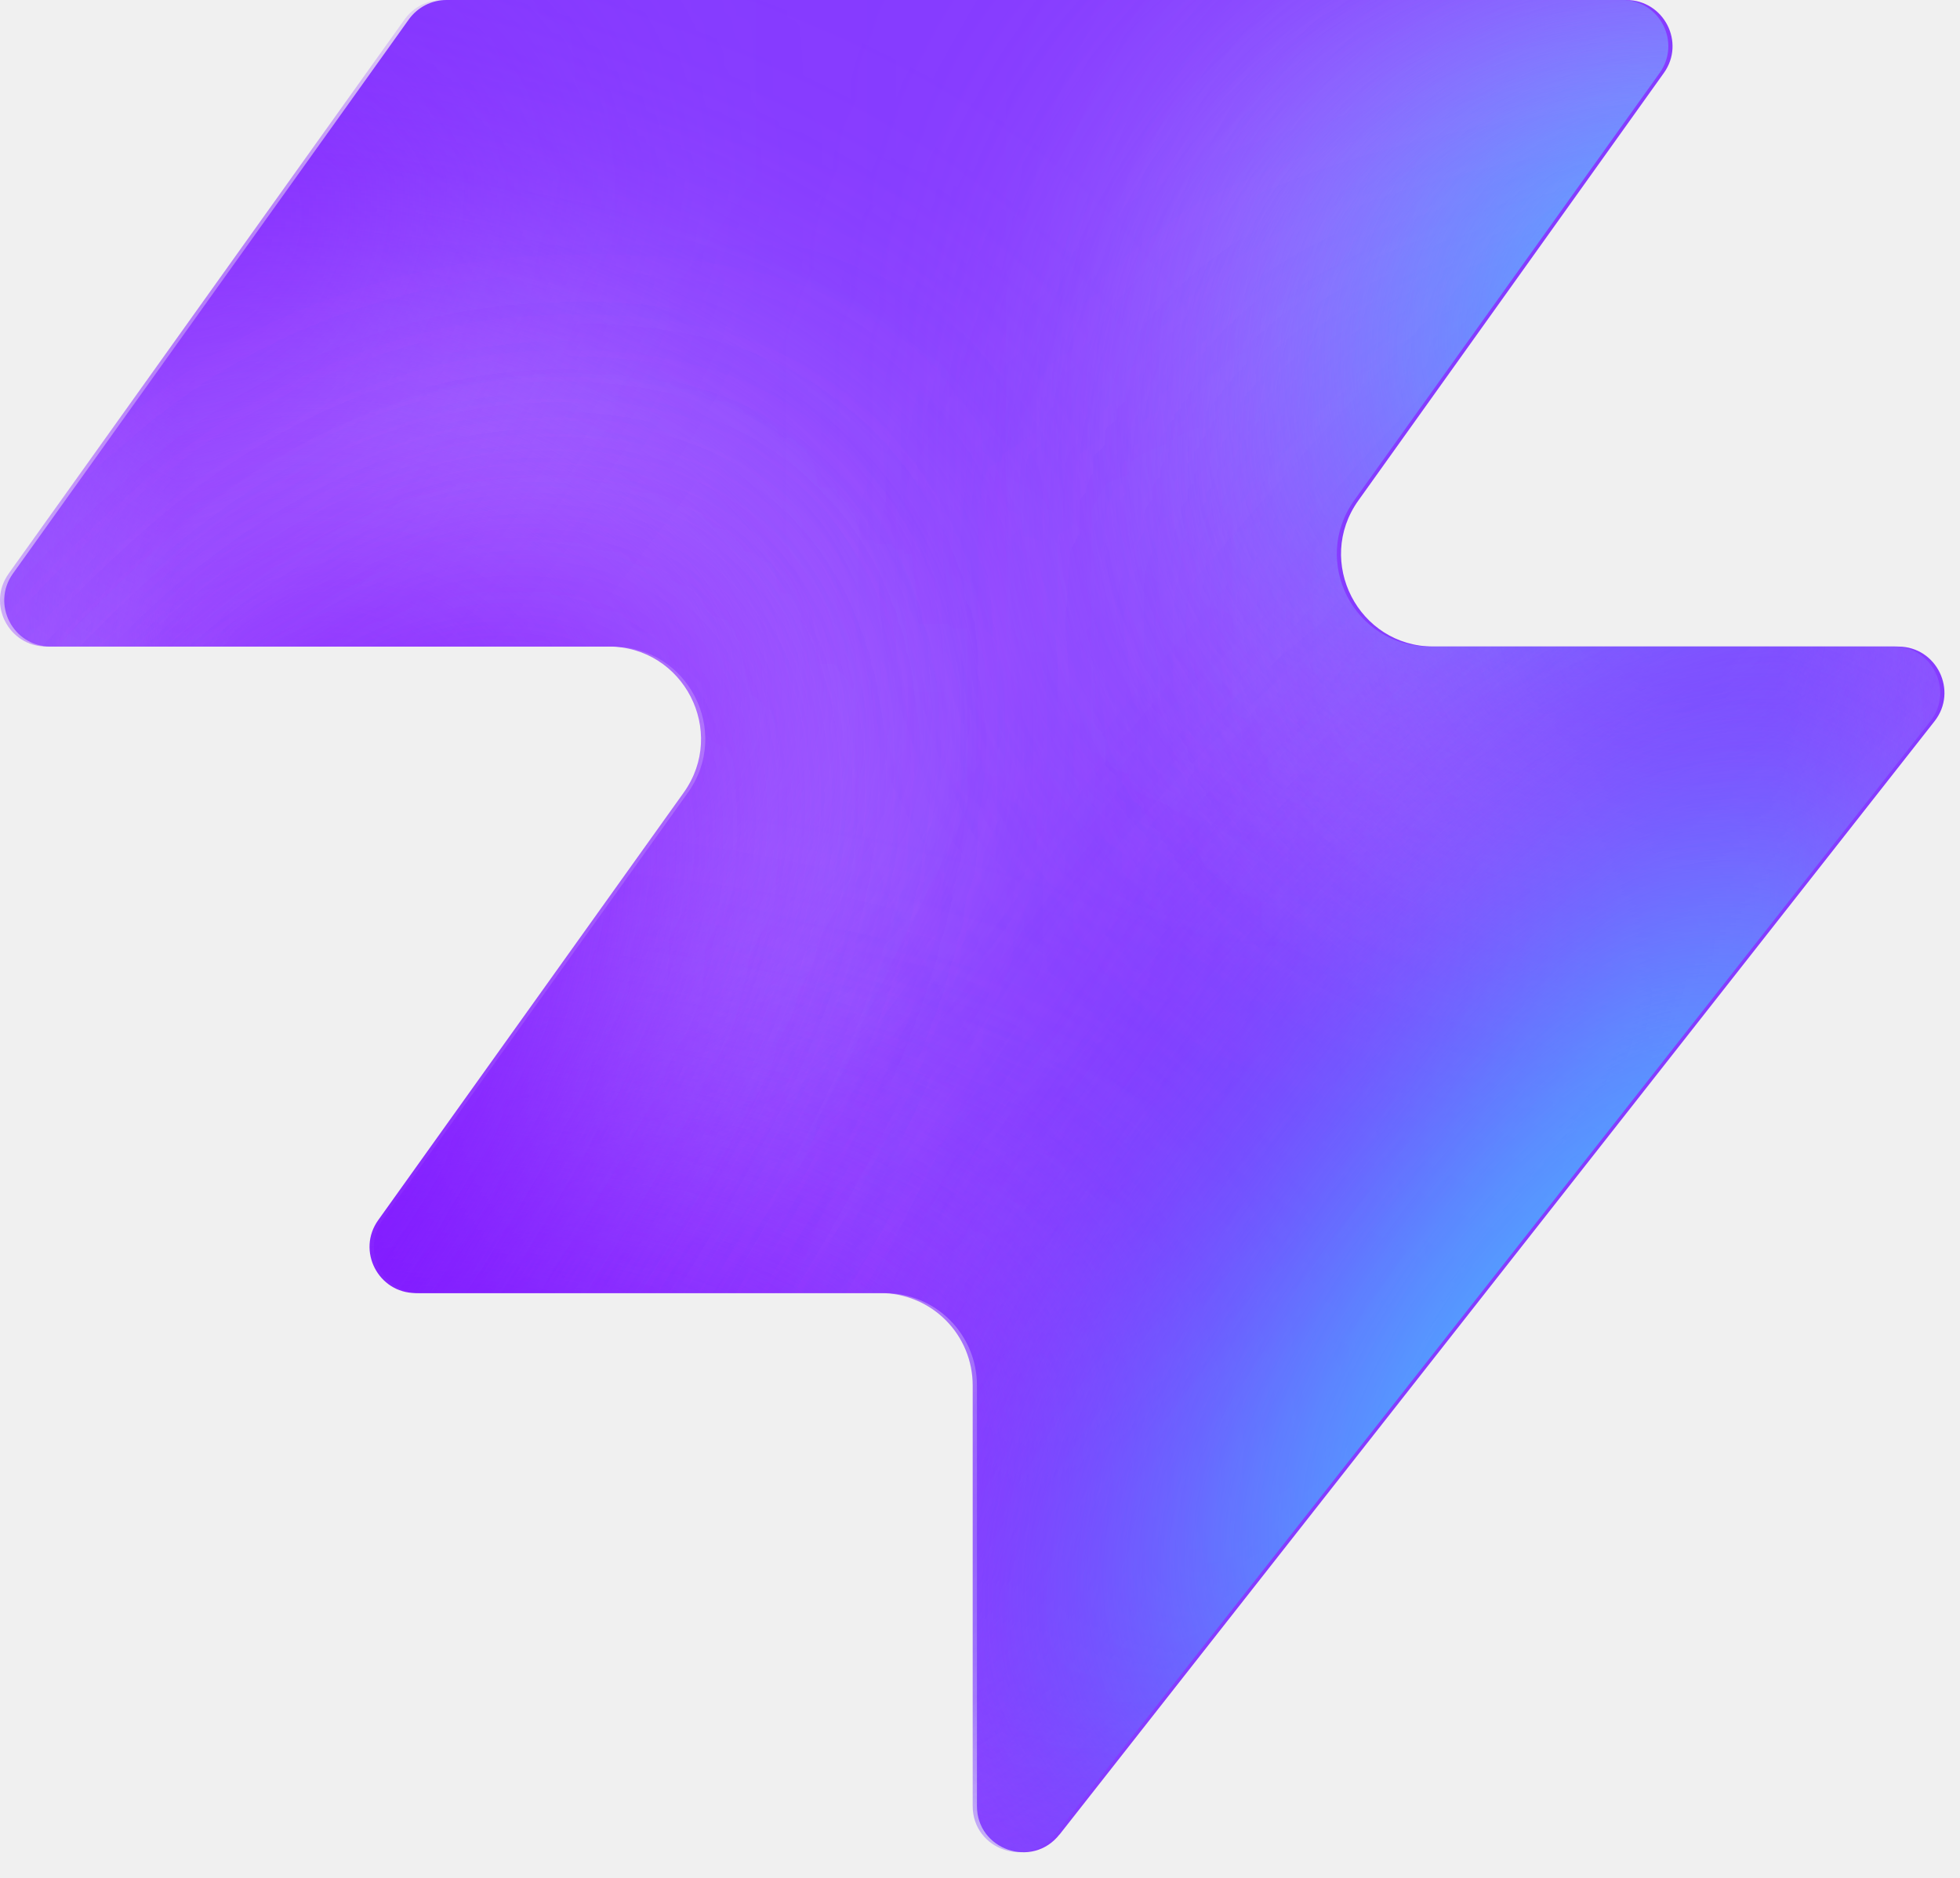
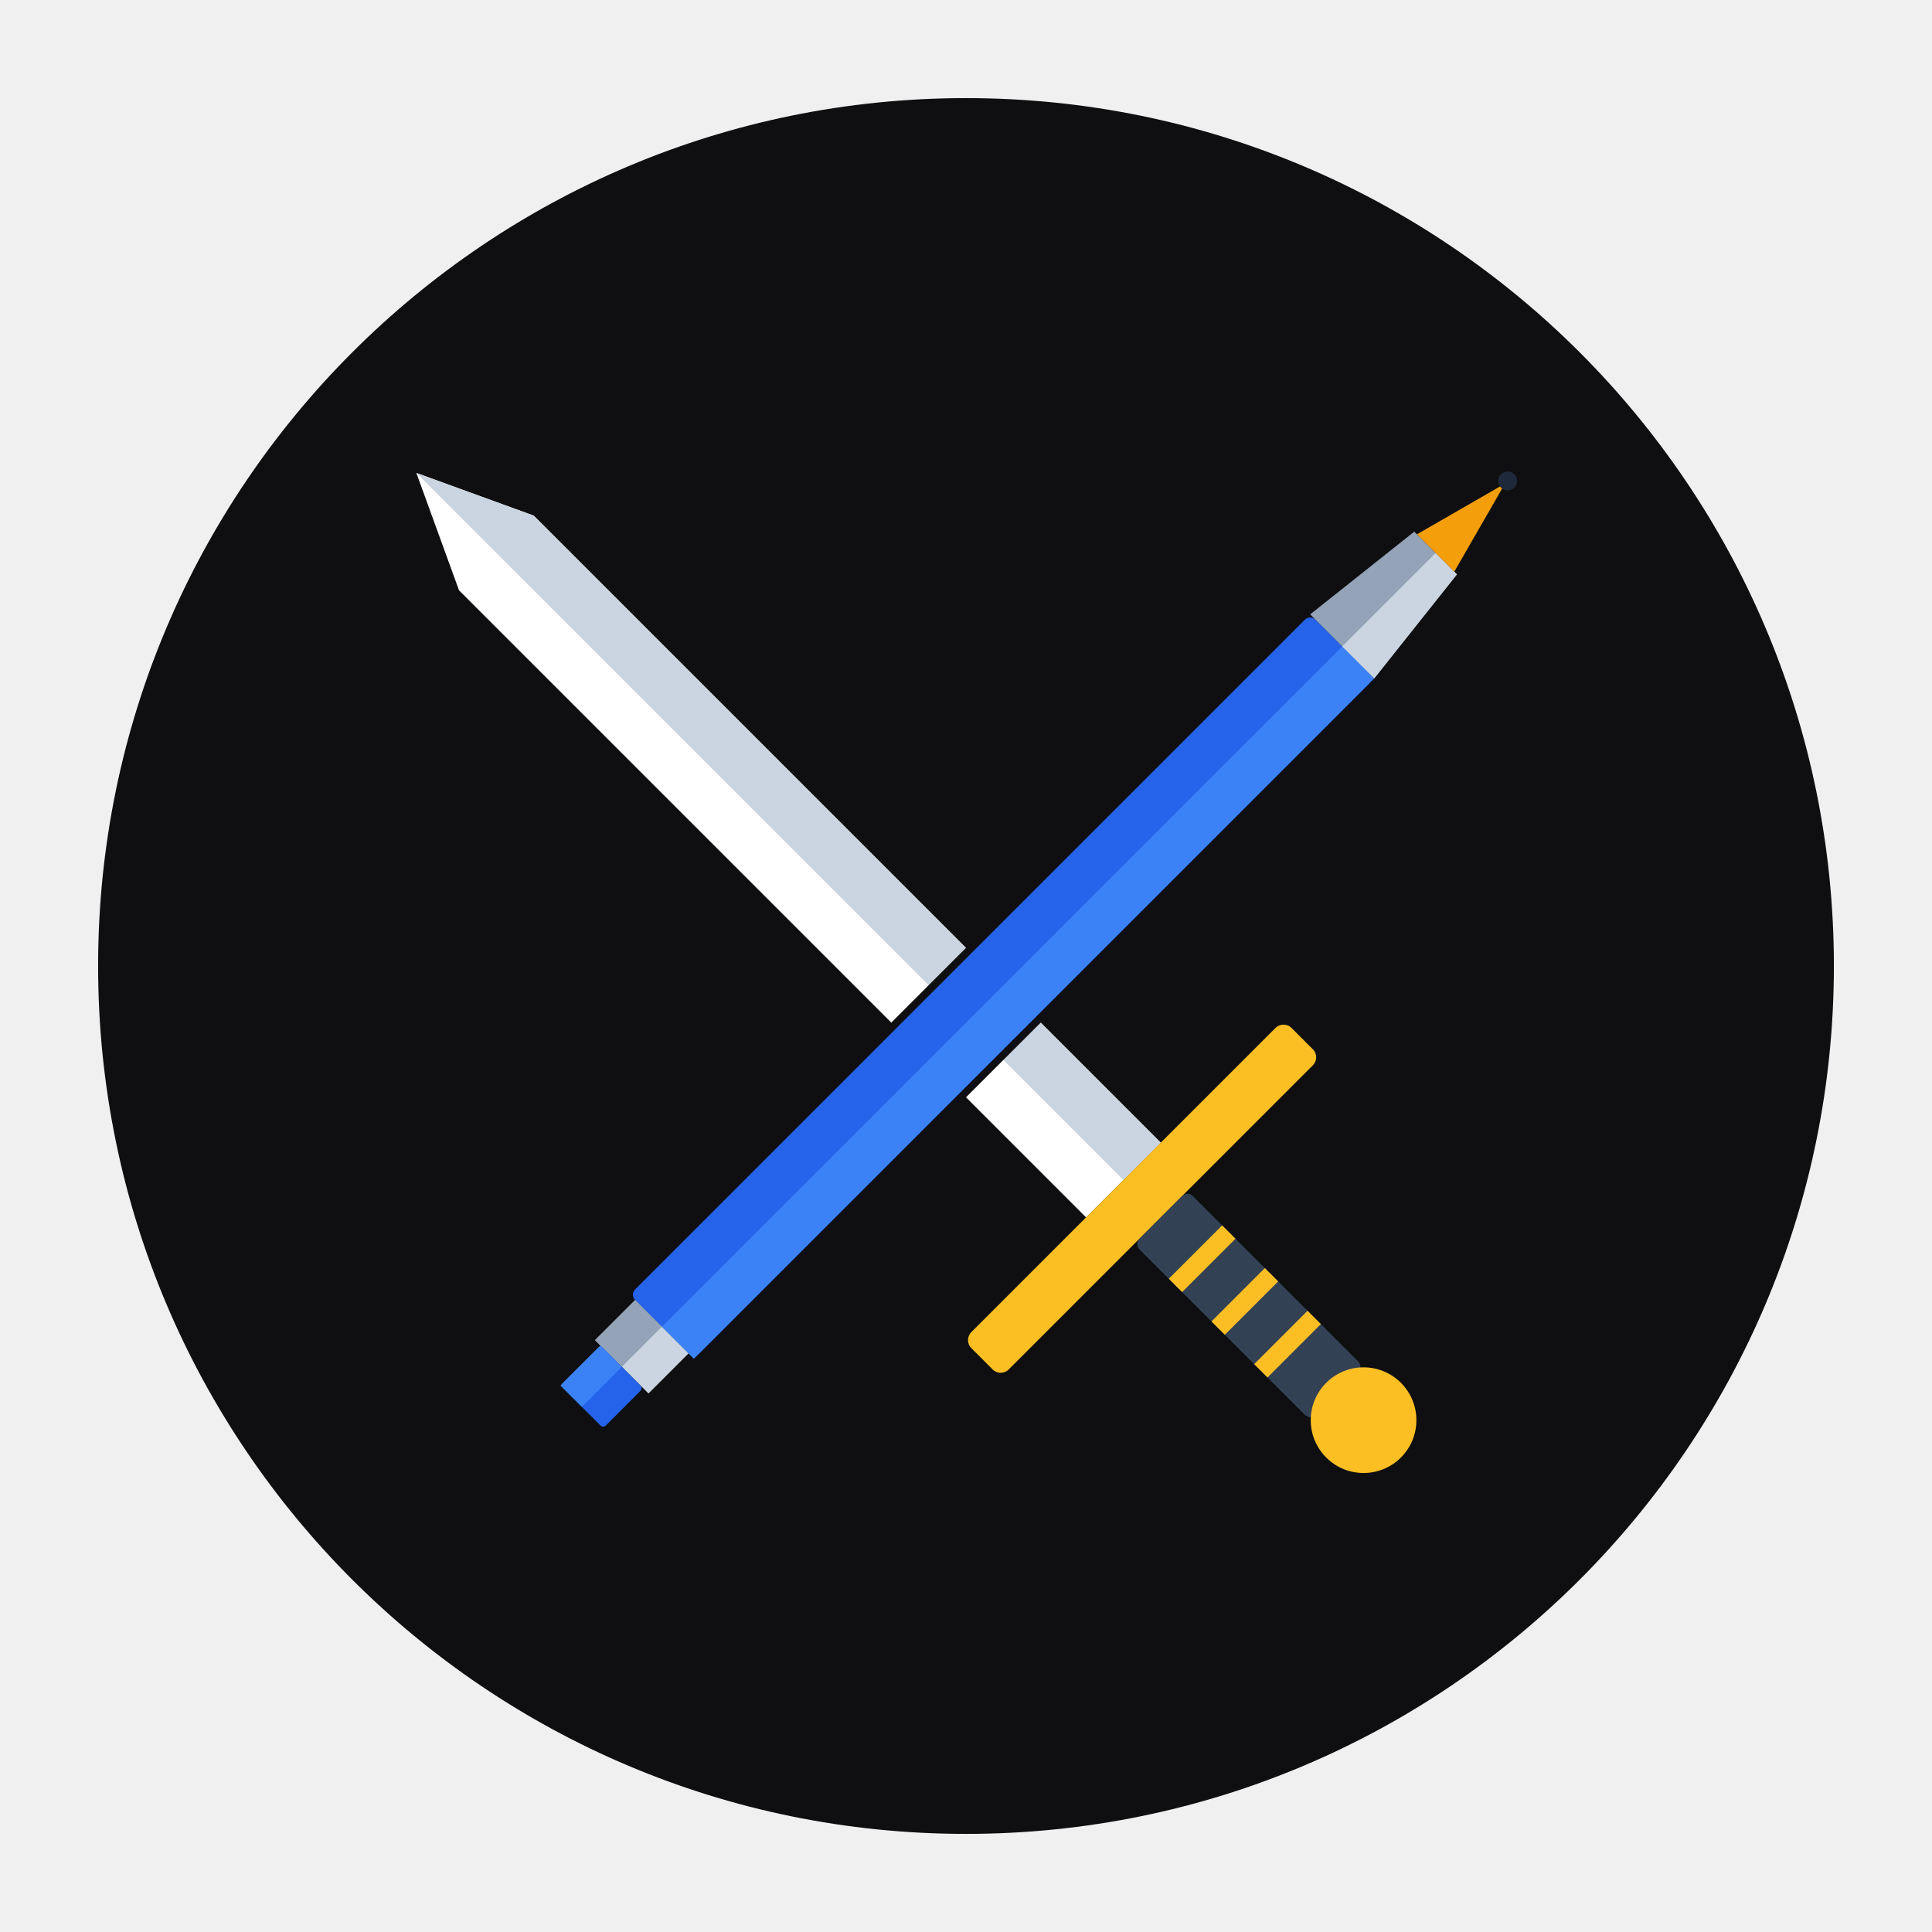
- <svg xmlns="http://www.w3.org/2000/svg" width="48" height="46" fill="none" viewBox="0 0 48 46">
-   <path fill="#863bff" d="M25.946 44.938c-.664.845-2.021.375-2.021-.698V33.937a2.26 2.26 0 0 0-2.262-2.262H10.287c-.92 0-1.456-1.04-.92-1.788l7.48-10.471c1.07-1.497 0-3.578-1.842-3.578H1.237c-.92 0-1.456-1.04-.92-1.788L10.013.474c.214-.297.556-.474.92-.474h28.894c.92 0 1.456 1.04.92 1.788l-7.48 10.471c-1.07 1.498 0 3.579 1.842 3.579h11.377c.943 0 1.473 1.088.89 1.83L25.947 44.94z" style="fill:#863bff;fill:color(display-p3 .525 .23 1);fill-opacity:1" />
-   <mask id="a" width="48" height="46" x="0" y="0" maskUnits="userSpaceOnUse" style="mask-type:alpha">
-     <path fill="#000" d="M25.842 44.938c-.664.844-2.021.375-2.021-.698V33.937a2.26 2.26 0 0 0-2.262-2.262H10.183c-.92 0-1.456-1.04-.92-1.788l7.48-10.471c1.07-1.498 0-3.579-1.842-3.579H1.133c-.92 0-1.456-1.04-.92-1.787L9.91.473c.214-.297.556-.474.92-.474h28.894c.92 0 1.456 1.04.92 1.788l-7.48 10.471c-1.07 1.498 0 3.578 1.842 3.578h11.377c.943 0 1.473 1.088.89 1.832L25.843 44.94z" style="fill:#000;fill-opacity:1" />
-   </mask>
-   <g mask="url(#a)">
-     <g filter="url(#b)">
-       <ellipse cx="5.508" cy="14.704" fill="#ede6ff" rx="5.508" ry="14.704" style="fill:#ede6ff;fill:color(display-p3 .927 .903 1);fill-opacity:1" transform="matrix(.00324 1 1 -.00324 -4.47 31.516)" />
+ <svg xmlns="http://www.w3.org/2000/svg" viewBox="0 0 512 512" width="100%" height="100%" version="1.1" id="svg15">
+   <defs id="defs2">
+     <mask id="pen-knockout">
+       <rect x="0" y="0" width="512" height="512" fill="#ffffff" id="rect1" />
+       <g transform="rotate(90 256 256)" id="g2">
+         <rect x="242" y="238" width="28" height="36" rx="2" fill="#000000" id="rect2" />
+       </g>
+     </mask>
+   </defs>
+   <circle cx="256" cy="256" r="230" fill="#0f0f11" id="circle2" />
+   <g transform="translate(0, 15)" id="g15">
+     <g transform="rotate(-45 256 256)" mask="url(#pen-knockout)" id="g7">
+       <polygon points="256,50 242,80 242,315 270,315 270,80" fill="#ffffff" id="polygon2" />
+       <polygon points="256,50 256,315 270,315 270,80" fill="#cbd5e1" id="polygon3" />
+       <rect x="196" y="315" width="120" height="14" rx="3" fill="#fbbf24" id="rect3" />
+       <rect x="246" y="329" width="20" height="66" rx="2" fill="#334155" id="rect4" />
+       <rect x="246" y="342" width="20" height="5" fill="#fbbf24" id="rect5" />
+       <rect x="246" y="358" width="20" height="5" fill="#fbbf24" id="rect6" />
+       <rect x="246" y="374" width="20" height="5" fill="#fbbf24" id="rect7" />
+       <circle cx="256" cy="405" r="14" fill="#fbbf24" id="circle7" />
    </g>
-     <g filter="url(#c)">
-       <ellipse cx="10.399" cy="29.851" fill="#ede6ff" rx="10.399" ry="29.851" style="fill:#ede6ff;fill:color(display-p3 .927 .903 1);fill-opacity:1" transform="matrix(.00324 1 1 -.00324 -39.328 7.883)" />
-     </g>
-     <g filter="url(#d)">
-       <ellipse cx="5.508" cy="30.487" fill="#7e14ff" rx="5.508" ry="30.487" style="fill:#7e14ff;fill:color(display-p3 .492 .077 1);fill-opacity:1" transform="rotate(89.814 -25.913 -14.639)scale(1 -1)" />
-     </g>
-     <g filter="url(#e)">
-       <ellipse cx="5.508" cy="30.599" fill="#7e14ff" rx="5.508" ry="30.599" style="fill:#7e14ff;fill:color(display-p3 .492 .077 1);fill-opacity:1" transform="rotate(89.814 -32.644 -3.334)scale(1 -1)" />
-     </g>
-     <g filter="url(#f)">
-       <ellipse cx="5.508" cy="30.599" fill="#7e14ff" rx="5.508" ry="30.599" style="fill:#7e14ff;fill:color(display-p3 .492 .077 1);fill-opacity:1" transform="matrix(.00324 1 1 -.00324 -34.34 30.47)" />
-     </g>
-     <g filter="url(#g)">
-       <ellipse cx="14.072" cy="22.078" fill="#ede6ff" rx="14.072" ry="22.078" style="fill:#ede6ff;fill:color(display-p3 .927 .903 1);fill-opacity:1" transform="rotate(93.35 24.506 48.493)scale(-1 1)" />
-     </g>
-     <g filter="url(#h)">
-       <ellipse cx="3.47" cy="21.501" fill="#7e14ff" rx="3.47" ry="21.501" style="fill:#7e14ff;fill:color(display-p3 .492 .077 1);fill-opacity:1" transform="rotate(89.009 28.708 47.59)scale(-1 1)" />
-     </g>
-     <g filter="url(#i)">
-       <ellipse cx="3.47" cy="21.501" fill="#7e14ff" rx="3.47" ry="21.501" style="fill:#7e14ff;fill:color(display-p3 .492 .077 1);fill-opacity:1" transform="rotate(89.009 28.708 47.59)scale(-1 1)" />
-     </g>
-     <g filter="url(#j)">
-       <ellipse cx=".387" cy="8.972" fill="#7e14ff" rx="4.407" ry="29.108" style="fill:#7e14ff;fill:color(display-p3 .492 .077 1);fill-opacity:1" transform="rotate(39.51 .387 8.972)" />
-     </g>
-     <g filter="url(#k)">
-       <ellipse cx="47.523" cy="-6.092" fill="#7e14ff" rx="4.407" ry="29.108" style="fill:#7e14ff;fill:color(display-p3 .492 .077 1);fill-opacity:1" transform="rotate(37.892 47.523 -6.092)" />
-     </g>
-     <g filter="url(#l)">
-       <ellipse cx="41.412" cy="6.333" fill="#47bfff" rx="5.971" ry="9.665" style="fill:#47bfff;fill:color(display-p3 .28 .748 1);fill-opacity:1" transform="rotate(37.892 41.412 6.333)" />
-     </g>
-     <g filter="url(#m)">
-       <ellipse cx="-1.879" cy="38.332" fill="#7e14ff" rx="4.407" ry="29.108" style="fill:#7e14ff;fill:color(display-p3 .492 .077 1);fill-opacity:1" transform="rotate(37.892 -1.88 38.332)" />
-     </g>
-     <g filter="url(#n)">
-       <ellipse cx="-1.879" cy="38.332" fill="#7e14ff" rx="4.407" ry="29.108" style="fill:#7e14ff;fill:color(display-p3 .492 .077 1);fill-opacity:1" transform="rotate(37.892 -1.88 38.332)" />
-     </g>
-     <g filter="url(#o)">
-       <ellipse cx="35.651" cy="29.907" fill="#7e14ff" rx="4.407" ry="29.108" style="fill:#7e14ff;fill:color(display-p3 .492 .077 1);fill-opacity:1" transform="rotate(37.892 35.651 29.907)" />
-     </g>
-     <g filter="url(#p)">
-       <ellipse cx="38.418" cy="32.4" fill="#47bfff" rx="5.971" ry="15.297" style="fill:#47bfff;fill:color(display-p3 .28 .748 1);fill-opacity:1" transform="rotate(37.892 38.418 32.4)" />
+     <g transform="rotate(45 256 256)" id="g14">
+       <rect x="244" y="115" width="24" height="255" rx="2" fill="#2563eb" id="rect8" />
+       <rect x="256" y="115" width="12" height="255" fill="#3b82f6" id="rect9" />
+       <polygon points="244,115 248,80 264,80 268,115" fill="#94a3b8" id="polygon9" />
+       <polygon points="256,115 256,80 264,80 268,115" fill="#cbd5e1" id="polygon10" />
+       <polygon points="249,80 256,54 263,80" fill="#f59e0b" id="polygon11" />
+       <circle cx="256" cy="53" r="2.5" fill="#1e293b" id="circle11" />
+       <rect x="246" y="370" width="20" height="15" fill="#cbd5e1" id="rect11" />
+       <rect x="246" y="370" width="10" height="15" fill="#94a3b8" id="rect12" />
+       <rect x="248" y="385" width="16" height="15" rx="1" fill="#2563eb" id="rect13" />
+       <rect x="248" y="385" width="8" height="15" fill="#3b82f6" id="rect14" />
    </g>
  </g>
-   <defs>
-     <filter id="b" width="60.045" height="41.654" x="-19.77" y="16.149" color-interpolation-filters="sRGB" filterUnits="userSpaceOnUse">
-       <feFlood flood-opacity="0" result="BackgroundImageFix" />
-       <feBlend in="SourceGraphic" in2="BackgroundImageFix" result="shape" />
-       <feGaussianBlur result="effect1_foregroundBlur_2002_17158" stdDeviation="7.659" />
-     </filter>
-     <filter id="c" width="90.34" height="51.437" x="-54.613" y="-7.533" color-interpolation-filters="sRGB" filterUnits="userSpaceOnUse">
-       <feFlood flood-opacity="0" result="BackgroundImageFix" />
-       <feBlend in="SourceGraphic" in2="BackgroundImageFix" result="shape" />
-       <feGaussianBlur result="effect1_foregroundBlur_2002_17158" stdDeviation="7.659" />
-     </filter>
-     <filter id="d" width="79.355" height="29.4" x="-49.64" y="2.03" color-interpolation-filters="sRGB" filterUnits="userSpaceOnUse">
-       <feFlood flood-opacity="0" result="BackgroundImageFix" />
-       <feBlend in="SourceGraphic" in2="BackgroundImageFix" result="shape" />
-       <feGaussianBlur result="effect1_foregroundBlur_2002_17158" stdDeviation="4.596" />
-     </filter>
-     <filter id="e" width="79.579" height="29.4" x="-45.045" y="20.029" color-interpolation-filters="sRGB" filterUnits="userSpaceOnUse">
-       <feFlood flood-opacity="0" result="BackgroundImageFix" />
-       <feBlend in="SourceGraphic" in2="BackgroundImageFix" result="shape" />
-       <feGaussianBlur result="effect1_foregroundBlur_2002_17158" stdDeviation="4.596" />
-     </filter>
-     <filter id="f" width="79.579" height="29.4" x="-43.513" y="21.178" color-interpolation-filters="sRGB" filterUnits="userSpaceOnUse">
-       <feFlood flood-opacity="0" result="BackgroundImageFix" />
-       <feBlend in="SourceGraphic" in2="BackgroundImageFix" result="shape" />
-       <feGaussianBlur result="effect1_foregroundBlur_2002_17158" stdDeviation="4.596" />
-     </filter>
-     <filter id="g" width="74.749" height="58.852" x="15.756" y="-17.901" color-interpolation-filters="sRGB" filterUnits="userSpaceOnUse">
-       <feFlood flood-opacity="0" result="BackgroundImageFix" />
-       <feBlend in="SourceGraphic" in2="BackgroundImageFix" result="shape" />
-       <feGaussianBlur result="effect1_foregroundBlur_2002_17158" stdDeviation="7.659" />
-     </filter>
-     <filter id="h" width="61.377" height="25.362" x="23.548" y="2.284" color-interpolation-filters="sRGB" filterUnits="userSpaceOnUse">
-       <feFlood flood-opacity="0" result="BackgroundImageFix" />
-       <feBlend in="SourceGraphic" in2="BackgroundImageFix" result="shape" />
-       <feGaussianBlur result="effect1_foregroundBlur_2002_17158" stdDeviation="4.596" />
-     </filter>
-     <filter id="i" width="61.377" height="25.362" x="23.548" y="2.284" color-interpolation-filters="sRGB" filterUnits="userSpaceOnUse">
-       <feFlood flood-opacity="0" result="BackgroundImageFix" />
-       <feBlend in="SourceGraphic" in2="BackgroundImageFix" result="shape" />
-       <feGaussianBlur result="effect1_foregroundBlur_2002_17158" stdDeviation="4.596" />
-     </filter>
-     <filter id="j" width="56.045" height="63.649" x="-27.636" y="-22.853" color-interpolation-filters="sRGB" filterUnits="userSpaceOnUse">
-       <feFlood flood-opacity="0" result="BackgroundImageFix" />
-       <feBlend in="SourceGraphic" in2="BackgroundImageFix" result="shape" />
-       <feGaussianBlur result="effect1_foregroundBlur_2002_17158" stdDeviation="4.596" />
-     </filter>
-     <filter id="k" width="54.814" height="64.646" x="20.116" y="-38.415" color-interpolation-filters="sRGB" filterUnits="userSpaceOnUse">
-       <feFlood flood-opacity="0" result="BackgroundImageFix" />
-       <feBlend in="SourceGraphic" in2="BackgroundImageFix" result="shape" />
-       <feGaussianBlur result="effect1_foregroundBlur_2002_17158" stdDeviation="4.596" />
-     </filter>
-     <filter id="l" width="33.541" height="35.313" x="24.641" y="-11.323" color-interpolation-filters="sRGB" filterUnits="userSpaceOnUse">
-       <feFlood flood-opacity="0" result="BackgroundImageFix" />
-       <feBlend in="SourceGraphic" in2="BackgroundImageFix" result="shape" />
-       <feGaussianBlur result="effect1_foregroundBlur_2002_17158" stdDeviation="4.596" />
-     </filter>
-     <filter id="m" width="54.814" height="64.646" x="-29.286" y="6.009" color-interpolation-filters="sRGB" filterUnits="userSpaceOnUse">
-       <feFlood flood-opacity="0" result="BackgroundImageFix" />
-       <feBlend in="SourceGraphic" in2="BackgroundImageFix" result="shape" />
-       <feGaussianBlur result="effect1_foregroundBlur_2002_17158" stdDeviation="4.596" />
-     </filter>
-     <filter id="n" width="54.814" height="64.646" x="-29.286" y="6.009" color-interpolation-filters="sRGB" filterUnits="userSpaceOnUse">
-       <feFlood flood-opacity="0" result="BackgroundImageFix" />
-       <feBlend in="SourceGraphic" in2="BackgroundImageFix" result="shape" />
-       <feGaussianBlur result="effect1_foregroundBlur_2002_17158" stdDeviation="4.596" />
-     </filter>
-     <filter id="o" width="54.814" height="64.646" x="8.244" y="-2.416" color-interpolation-filters="sRGB" filterUnits="userSpaceOnUse">
-       <feFlood flood-opacity="0" result="BackgroundImageFix" />
-       <feBlend in="SourceGraphic" in2="BackgroundImageFix" result="shape" />
-       <feGaussianBlur result="effect1_foregroundBlur_2002_17158" stdDeviation="4.596" />
-     </filter>
-     <filter id="p" width="39.409" height="43.623" x="18.713" y="10.588" color-interpolation-filters="sRGB" filterUnits="userSpaceOnUse">
-       <feFlood flood-opacity="0" result="BackgroundImageFix" />
-       <feBlend in="SourceGraphic" in2="BackgroundImageFix" result="shape" />
-       <feGaussianBlur result="effect1_foregroundBlur_2002_17158" stdDeviation="4.596" />
-     </filter>
-   </defs>
</svg>
